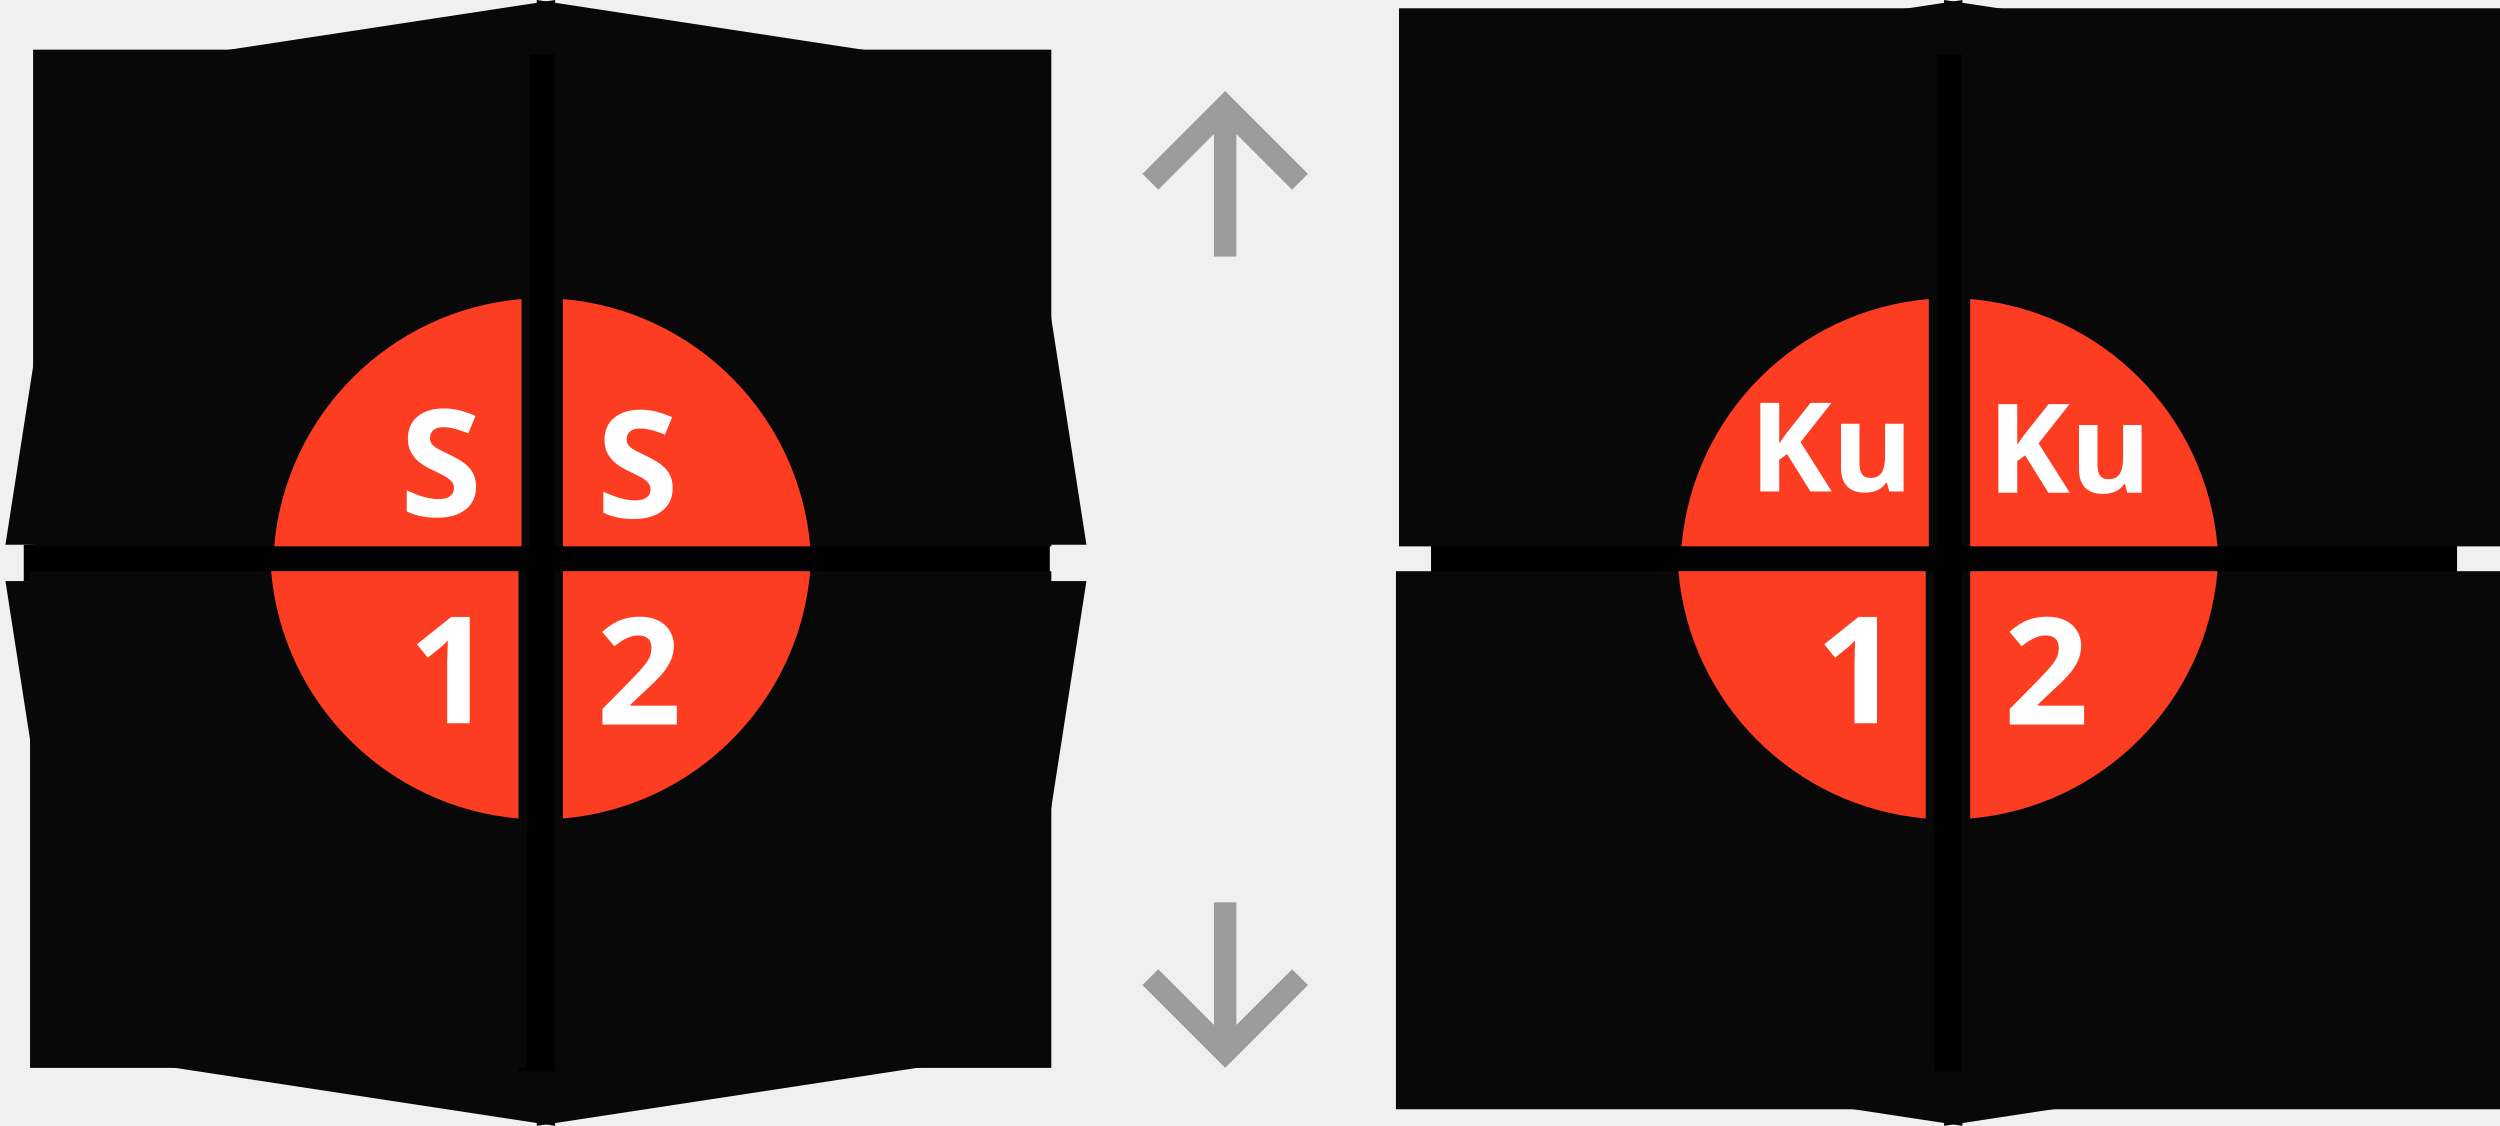
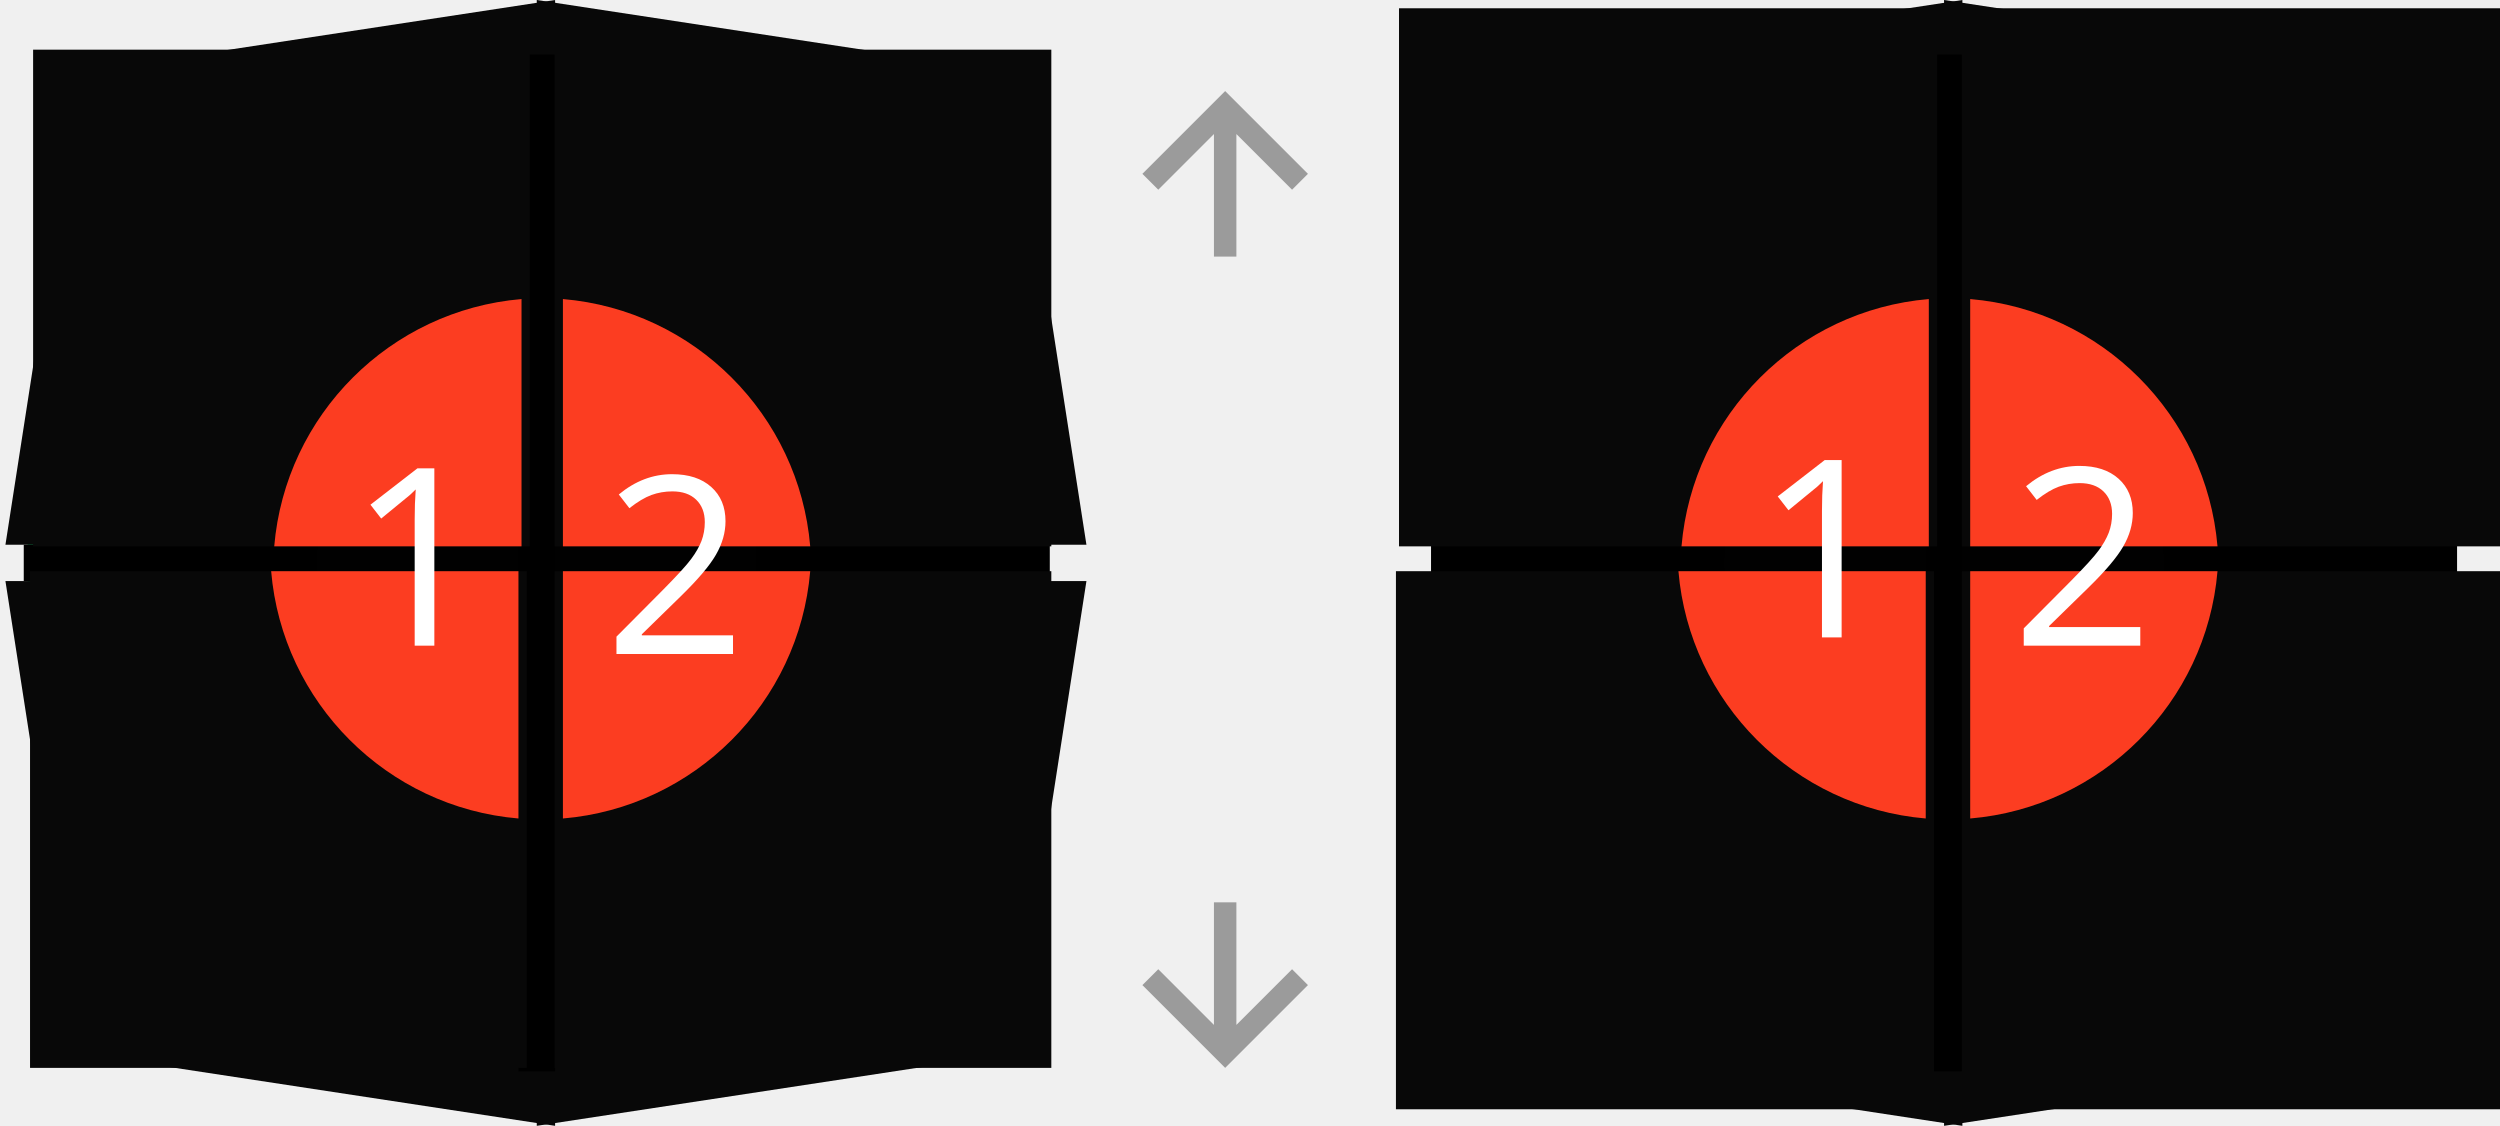
<svg xmlns="http://www.w3.org/2000/svg" xmlns:xlink="http://www.w3.org/1999/xlink" width="302px" height="136px" viewBox="0 0 302 136" version="1.1">
  <defs>
    <path id="path-1" d="M0,0 L57.546,8.774 L66.399,65.806 L0,65.806 L0,0 L0,0 L0,0 Z" />
    <path id="path-3" d="M0,0 L57.546,8.774 L66.399,65.806 L0,65.806 L0,0 L0,0 L0,0 Z" />
    <path id="path-5" d="M0,0 L57.546,8.774 L66.399,65.806 L0,65.806 L0,0 L0,0 L0,0 Z" />
    <path id="path-7" d="M0,0 L57.546,8.774 L66.399,65.806 L0,65.806 L0,0 L0,0 L0,0 Z" />
    <path id="path-9" d="M0,0 L57.546,8.774 L66.399,65.806 L0,65.806 L0,0 L0,0 L0,0 Z" />
    <path id="path-11" d="M0,0 L57.546,8.774 L66.399,65.806 L0,65.806 L0,0 L0,0 L0,0 Z" />
    <path id="path-13" d="M0,0 L57.546,8.774 L66.399,65.806 L0,65.806 L0,0 L0,0 L0,0 Z" />
    <path id="path-15" d="M0,0 L57.546,8.774 L66.399,65.806 L0,65.806 L0,0 L0,0 L0,0 Z" />
  </defs>
  <g id="Page-1" stroke="none" stroke-width="1" fill="none" fill-rule="evenodd">
    <g id="comms-circles" transform="translate(-230, 0)">
      <g id="Page-1">
        <g id="d-10-b">
          <g id="Écrans">
            <g id="D10.-Comms">
              <g id="S-Band-+-Ku-Band">
                <g id="S-Band">
                  <path d="M294.842,125.032 C326.624,125.032 352.388,99.498 352.388,68 C352.388,36.502 326.624,10.968 294.842,10.968 C263.06,10.968 237.296,36.502 237.296,68 C237.296,99.498 263.06,125.032 294.842,125.032 L294.842,125.032 L294.842,125.032 Z" id="Signal-Vert" stroke="#1EDF7A" stroke-width="8" fill-opacity="0.14" fill="#1EDF7A" />
                  <g id="s-two-up-yellow" transform="translate(294.842, 0)">
                    <g id="mask-5" />
                    <g id="Jaune-Clipped">
                      <g id="mask-10" fill="#080808">
                        <path d="M0,0 L57.546,8.774 L66.399,65.806 L0,65.806 L0,0 L0,0 L0,0 Z" id="path-9" />
                      </g>
                      <g id="path-4" />
                      <g>
                        <mask id="mask-2" fill="white">
                          <use xlink:href="#path-1" />
                        </mask>
                        <g id="path-9" />
                        <path d="M0,120.645 C29.337,120.645 53.119,97.075 53.119,68 C53.119,38.925 29.337,15.355 0,15.355 C-29.337,15.355 -53.119,38.925 -53.119,68 C-53.119,97.075 -29.337,120.645 0,120.645 L0,120.645 L0,120.645 Z" id="Jaune" stroke="#FFE620" stroke-width="8" fill-opacity="0.14" fill="#FFE620" mask="url(#mask-2)" />
                      </g>
                    </g>
                  </g>
                  <g id="s-two-bottom-yellow" transform="translate(443.342, 68) scale(1, -1) translate(-443.342, -68) translate(294.842, 0)">
                    <g id="mask-5" />
                    <g id="Jaune-Clipped">
                      <g id="mask-12" fill="#080808">
                        <path d="M0,0 L57.546,8.774 L66.399,65.806 L0,65.806 L0,0 L0,0 L0,0 Z" id="path-11" />
                      </g>
                      <g id="path-4" />
                      <g>
                        <mask id="mask-4" fill="white">
                          <use xlink:href="#path-3" />
                        </mask>
                        <g id="path-11" />
                        <path d="M0,120.645 C29.337,120.645 53.119,97.075 53.119,68 C53.119,38.925 29.337,15.355 0,15.355 C-29.337,15.355 -53.119,38.925 -53.119,68 C-53.119,97.075 -29.337,120.645 0,120.645 L0,120.645 L0,120.645 Z" id="Jaune" stroke="#FFE620" stroke-width="8" fill-opacity="0.14" fill="#FFE620" mask="url(#mask-4)" />
                      </g>
                    </g>
                  </g>
                  <g id="s-one-bottom-yellow" transform="translate(148.5553, 68) scale(-1, -1) translate(-148.5553, -68) translate(0.055334, 0)">
                    <g id="mask-5" />
                    <g id="Jaune-Clipped">
                      <g id="mask-14" fill="#080808">
                        <path d="M0,0 L57.546,8.774 L66.399,65.806 L0,65.806 L0,0 L0,0 L0,0 Z" id="path-13" />
                      </g>
                      <g id="path-4" />
                      <g>
                        <mask id="mask-6" fill="white">
                          <use xlink:href="#path-5" />
                        </mask>
                        <g id="path-13" />
                        <path d="M0,120.645 C29.337,120.645 53.119,97.075 53.119,68 C53.119,38.925 29.337,15.355 0,15.355 C-29.337,15.355 -53.119,38.925 -53.119,68 C-53.119,97.075 -29.337,120.645 0,120.645 L0,120.645 L0,120.645 Z" id="Jaune" stroke="#FFE620" stroke-width="8" fill-opacity="0.14" fill="#FFE620" mask="url(#mask-6)" />
                      </g>
                    </g>
                  </g>
                  <g id="s-one-up-yellow" transform="translate(148.5553, 68) scale(-1, 1) translate(-148.5553, -68) translate(0.055334, 0)">
                    <g id="mask-5" />
                    <g id="Jaune-Clipped">
                      <g id="mask-16" fill="#080808">
                        <path d="M0,0 L57.546,8.774 L66.399,65.806 L0,65.806 L0,0 L0,0 L0,0 Z" id="path-15" />
                      </g>
                      <g id="path-4" />
                      <g>
                        <mask id="mask-8" fill="white">
                          <use xlink:href="#path-7" />
                        </mask>
                        <g id="path-15" />
                        <path d="M0,120.645 C29.337,120.645 53.119,97.075 53.119,68 C53.119,38.925 29.337,15.355 0,15.355 C-29.337,15.355 -53.119,38.925 -53.119,68 C-53.119,97.075 -29.337,120.645 0,120.645 L0,120.645 L0,120.645 Z" id="Jaune" stroke="#FFE620" stroke-width="8" fill-opacity="0.14" fill="#FFE620" mask="url(#mask-8)" />
                      </g>
                    </g>
                  </g>
                  <circle id="Découpe" fill="#000000" cx="294" cy="65" r="35" />
                  <rect id="Découpe" fill="#000000" x="232.869" y="65.806" width="123.945" height="4.387" />
                  <ellipse id="Gris" opacity="0.1" fill="#080808" cx="294.842" cy="68" rx="26.56" ry="26.323" />
                  <rect id="Découpe" fill="#000000" x="292.629" y="6.581" width="4.427" height="122.839" />
                  <path d="M382.808,117.644 L376.082,110.918 L378,109 L387.041,118.041 L388,119 L387.041,119.959 L378,129 L376.082,127.082 L382.808,120.356 L368,120.356 L368,117.644 L382.808,117.644 L382.808,117.644 L382.808,117.644 Z" id="Downlink" fill="#9B9B9B" transform="translate(378, 119) rotate(90) translate(-378, -119) " />
                  <path d="M382.808,19.644 L376.082,12.918 L378,11 L387.041,20.041 L388,21 L387.041,21.959 L378,31 L376.082,29.082 L382.808,22.356 L368,22.356 L368,19.644 L382.808,19.644 L382.808,19.644 L382.808,19.644 Z" id="Uplink" fill="#9B9B9B" transform="translate(378, 21) rotate(-90) translate(-378, -21) " />
                  <g id="s-two-bottom-red" transform="translate(297, 69)">
                    <rect id="Rectangle-3" fill="#080808" x="0" y="0" width="60" height="60" />
                    <g id="path-3-link" transform="translate(1, 0)" fill="#FC3D21">
                      <path d="M0,29.874 C15.875,28.527 28.527,15.875 29.874,0 L0,0 L0,29.874 L0,29.874 Z" id="path-3" />
                    </g>
                  </g>
                  <g id="s-one-bottom-red" transform="translate(263.6287, 99) scale(-1, 1) translate(-263.6287, -99) translate(233.6287, 69)">
                    <rect id="Rectangle-3" fill="#080808" x="0" y="0" width="60" height="60" />
                    <g id="path-3-link" transform="translate(1, 0)" fill="#FC3D21">
                      <path d="M0,29.874 C15.875,28.527 28.527,15.875 29.874,0 L0,0 L0,29.874 L0,29.874 Z" id="path-3" />
                    </g>
                  </g>
                  <g id="s-one-up-red" transform="translate(264, 36) scale(-1, -1) translate(-264, -36) translate(234, 6)">
                    <rect id="Rectangle-3" fill="#080808" x="0" y="0" width="60" height="60" />
                    <g id="path-3-link" transform="translate(1, 0)" fill="#FC3D21">
                      <path d="M0,29.874 C15.875,28.527 28.527,15.875 29.874,0 L0,0 L0,29.874 L0,29.874 Z" id="path-3" />
                    </g>
                  </g>
                  <g id="s-two-up-red" transform="translate(327, 36) scale(1, -1) translate(-327, -36) translate(297, 6)">
                    <rect id="Rectangle-3" fill="#080808" x="0" y="0" width="60" height="60" />
                    <g id="path-3-link" transform="translate(1, 0)" fill="#FC3D21">
                      <path d="M0,29.874 C15.875,28.527 28.527,15.875 29.874,0 L0,0 L0,29.874 L0,29.874 Z" id="path-3" />
                    </g>
                  </g>
-                   <g id="S-Copy-2" transform="translate(302.0574, 43.52535)" font-size="18" font-family="Open Sans" fill="#FFFFFF" font-weight="bold">
-                     <g id="S">
-                       <text>
-                         <tspan x="0" y="19">S</tspan>
-                       </text>
-                       <text id="2">
-                         <tspan x="0" y="44">2</tspan>
-                       </text>
-                     </g>
-                   </g>
-                   <g id="S-Copy" transform="translate(278.3046, 43.37143)" font-size="18" font-family="Open Sans" fill="#FFFFFF" font-weight="bold">
-                     <g id="S">
-                       <text>
-                         <tspan x="0" y="19">S</tspan>
-                       </text>
-                       <text id="1">
-                         <tspan x="1" y="44">1</tspan>
-                       </text>
-                     </g>
-                   </g>
                </g>
                <g id="Ku-Band" transform="translate(170, 0)">
                  <path d="M294.842,125.032 C326.624,125.032 352.388,99.498 352.388,68 C352.388,36.502 326.624,10.968 294.842,10.968 C263.06,10.968 237.296,36.502 237.296,68 C237.296,99.498 263.06,125.032 294.842,125.032 L294.842,125.032 L294.842,125.032 Z" id="Signal-Vert" stroke="#1EDF7A" stroke-width="8" fill-opacity="0.14" fill="#1EDF7A" />
                  <g id="ku-two-up-yellow" transform="translate(294.842, 0)">
                    <g id="mask-5" />
                    <g id="Jaune-Clipped">
                      <g id="mask-10" fill="#080808">
                        <path d="M0,0 L57.546,8.774 L66.399,65.806 L0,65.806 L0,0 L0,0 L0,0 Z" id="path-9" />
                      </g>
                      <g id="path-4" />
                      <g>
                        <mask id="mask-10" fill="white">
                          <use xlink:href="#path-9" />
                        </mask>
                        <g id="path-9" />
                        <path d="M0,120.645 C29.337,120.645 53.119,97.075 53.119,68 C53.119,38.925 29.337,15.355 0,15.355 C-29.337,15.355 -53.119,38.925 -53.119,68 C-53.119,97.075 -29.337,120.645 0,120.645 L0,120.645 L0,120.645 Z" id="Jaune" stroke="#FFE620" stroke-width="8" fill-opacity="0.14" fill="#FFE620" mask="url(#mask-10)" />
                      </g>
                    </g>
                  </g>
                  <g id="ku-two-bottom-yellow" transform="translate(443.342, 68) scale(1, -1) translate(-443.342, -68) translate(294.842, 0)">
                    <g id="mask-5" />
                    <g id="Jaune-Clipped">
                      <g id="mask-12" fill="#080808">
                        <path d="M0,0 L57.546,8.774 L66.399,65.806 L0,65.806 L0,0 L0,0 L0,0 Z" id="path-11" />
                      </g>
                      <g id="path-4" />
                      <g>
                        <mask id="mask-12" fill="white">
                          <use xlink:href="#path-11" />
                        </mask>
                        <g id="path-11" />
                        <path d="M0,120.645 C29.337,120.645 53.119,97.075 53.119,68 C53.119,38.925 29.337,15.355 0,15.355 C-29.337,15.355 -53.119,38.925 -53.119,68 C-53.119,97.075 -29.337,120.645 0,120.645 L0,120.645 L0,120.645 Z" id="Jaune" stroke="#FFE620" stroke-width="8" fill-opacity="0.14" fill="#FFE620" mask="url(#mask-12)" />
                      </g>
                    </g>
                  </g>
                  <g id="ku-one-bottom-yellow" transform="translate(148.5553, 68) scale(-1, -1) translate(-148.5553, -68) translate(0.055334, 0)">
                    <g id="mask-5" />
                    <g id="Jaune-Clipped">
                      <g id="mask-14" fill="#080808">
                        <path d="M0,0 L57.546,8.774 L66.399,65.806 L0,65.806 L0,0 L0,0 L0,0 Z" id="path-13" />
                      </g>
                      <g id="path-4" />
                      <g>
                        <mask id="mask-14" fill="white">
                          <use xlink:href="#path-13" />
                        </mask>
                        <g id="path-13" />
                        <path d="M0,120.645 C29.337,120.645 53.119,97.075 53.119,68 C53.119,38.925 29.337,15.355 0,15.355 C-29.337,15.355 -53.119,38.925 -53.119,68 C-53.119,97.075 -29.337,120.645 0,120.645 L0,120.645 L0,120.645 Z" id="Jaune" stroke="#FFE620" stroke-width="8" fill-opacity="0.14" fill="#FFE620" mask="url(#mask-14)" />
                      </g>
                    </g>
                  </g>
                  <g id="ku-one-up-yellow" transform="translate(148.5553, 68) scale(-1, 1) translate(-148.5553, -68) translate(0.055334, 0)">
                    <g id="mask-5" />
                    <g id="Jaune-Clipped">
                      <g id="mask-16" fill="#080808">
                        <path d="M0,0 L57.546,8.774 L66.399,65.806 L0,65.806 L0,0 L0,0 L0,0 Z" id="path-15" />
                      </g>
                      <g id="path-4" />
                      <g>
                        <mask id="mask-16" fill="white">
                          <use xlink:href="#path-15" />
                        </mask>
                        <g id="path-15" />
                        <path d="M0,120.645 C29.337,120.645 53.119,97.075 53.119,68 C53.119,38.925 29.337,15.355 0,15.355 C-29.337,15.355 -53.119,38.925 -53.119,68 C-53.119,97.075 -29.337,120.645 0,120.645 L0,120.645 L0,120.645 Z" id="Jaune" stroke="#FFE620" stroke-width="8" fill-opacity="0.14" fill="#FFE620" mask="url(#mask-16)" />
                      </g>
                    </g>
                  </g>
                  <circle id="Découpe" fill="#000000" cx="294" cy="65" r="35" />
                  <rect id="Découpe" fill="#000000" x="232.869" y="65.806" width="123.945" height="4.387" />
                  <ellipse id="Gris" opacity="0.1" fill="#080808" cx="294.842" cy="68" rx="26.56" ry="26.323" />
                  <rect id="Découpe" fill="#000000" x="292.629" y="6.581" width="4.427" height="122.839" />
                  <g id="ku-two-bottom-red" transform="translate(297, 69)">
                    <rect id="Rectangle-3" fill="#080808" x="0" y="0" width="65" height="65" />
                    <g id="path-3-link" transform="translate(1, 0)" fill="#FC3D21">
                      <path d="M0,29.874 C15.875,28.527 28.527,15.875 29.874,0 L0,0 L0,29.874 L0,29.874 Z" id="path-3" />
                    </g>
                  </g>
                  <g id="ku-one-bottom-red" transform="translate(261.1287, 101.5) scale(-1, 1) translate(-261.1287, -101.5) translate(228.6287, 69)">
                    <rect id="Rectangle-3" fill="#080808" x="0" y="0" width="65" height="65" />
                    <g id="path-3-link" transform="translate(1, 0)" fill="#FC3D21">
                      <path d="M0,29.874 C15.875,28.527 28.527,15.875 29.874,0 L0,0 L0,29.874 L0,29.874 Z" id="path-3" />
                    </g>
                  </g>
                  <g id="ku-one-up-red" transform="translate(261.5, 33.5) scale(-1, -1) translate(-261.5, -33.5) translate(229, 1)">
                    <rect id="Rectangle-3" fill="#080808" x="0" y="0" width="65" height="65" />
                    <g id="path-3-link" transform="translate(1, 0)" fill="#FC3D21">
                      <path d="M0,29.874 C15.875,28.527 28.527,15.875 29.874,0 L0,0 L0,29.874 L0,29.874 Z" id="path-3" />
                    </g>
                  </g>
                  <g id="ku-two-up-red" transform="translate(329.5, 33.5) scale(1, -1) translate(-329.5, -33.5) translate(297, 1)">
                    <rect id="Rectangle-3" fill="#080808" x="0" y="0" width="65" height="65" />
                    <g id="path-3-link" transform="translate(1, 0)" fill="#FC3D21">
                      <path d="M0,29.874 C15.875,28.527 28.527,15.875 29.874,0 L0,0 L0,29.874 L0,29.874 Z" id="path-3" />
                    </g>
                  </g>
-                   <g id="S-Copy-2" transform="translate(300.0574, 43.52535)" font-family="Open Sans" fill="#FFFFFF" font-weight="bold">
-                     <g id="S">
-                       <text id="Ku" font-size="15">
-                         <tspan x="0" y="16">Ku</tspan>
-                       </text>
-                       <text id="2" font-size="18">
-                         <tspan x="2" y="44">2</tspan>
-                       </text>
-                     </g>
-                   </g>
-                   <g id="S-Copy" transform="translate(271.3046, 43.37143)" font-family="Open Sans" fill="#FFFFFF" font-weight="bold">
-                     <g id="S">
-                       <text id="Ku" font-size="15">
-                         <tspan x="0" y="16">Ku</tspan>
-                       </text>
-                       <text id="1" font-size="18">
-                         <tspan x="8" y="44">1</tspan>
+                   <g id="S-Copy" transform="translate(272, 45)" font-size="30" font-family="OpenSans-Bold, Open Sans" fill="#FFFFFF" font-weight="normal">
+                     <g id="S" transform="translate(0, 0)">
+                       <text id="1">
+                         <tspan x="0" y="32">1</tspan>
+                       </text>
+                     </g>
+                   </g>
+                   <g id="S-Copy-Copy-2" transform="translate(102, 46)" font-size="30" font-family="OpenSans-Bold, Open Sans" fill="#FFFFFF" font-weight="normal">
+                     <g id="S" transform="translate(0, 0)">
+                       <text id="1">
+                         <tspan x="0" y="32">1</tspan>
+                       </text>
+                     </g>
+                   </g>
+                   <g id="S-Copy-Copy" transform="translate(303, 46)" font-size="30" font-family="OpenSans-Bold, Open Sans" fill="#FFFFFF" font-weight="normal">
+                     <g id="S" transform="translate(0, 0)">
+                       <text id="2">
+                         <tspan x="0" y="32">2</tspan>
+                       </text>
+                     </g>
+                   </g>
+                   <g id="S-Copy-Copy-3" transform="translate(133, 47)" font-size="30" font-family="OpenSans-Bold, Open Sans" fill="#FFFFFF" font-weight="normal">
+                     <g id="S" transform="translate(0, 0)">
+                       <text id="2">
+                         <tspan x="0" y="32">2</tspan>
                      </text>
                    </g>
                  </g>
                </g>
              </g>
            </g>
          </g>
        </g>
      </g>
    </g>
  </g>
</svg>
